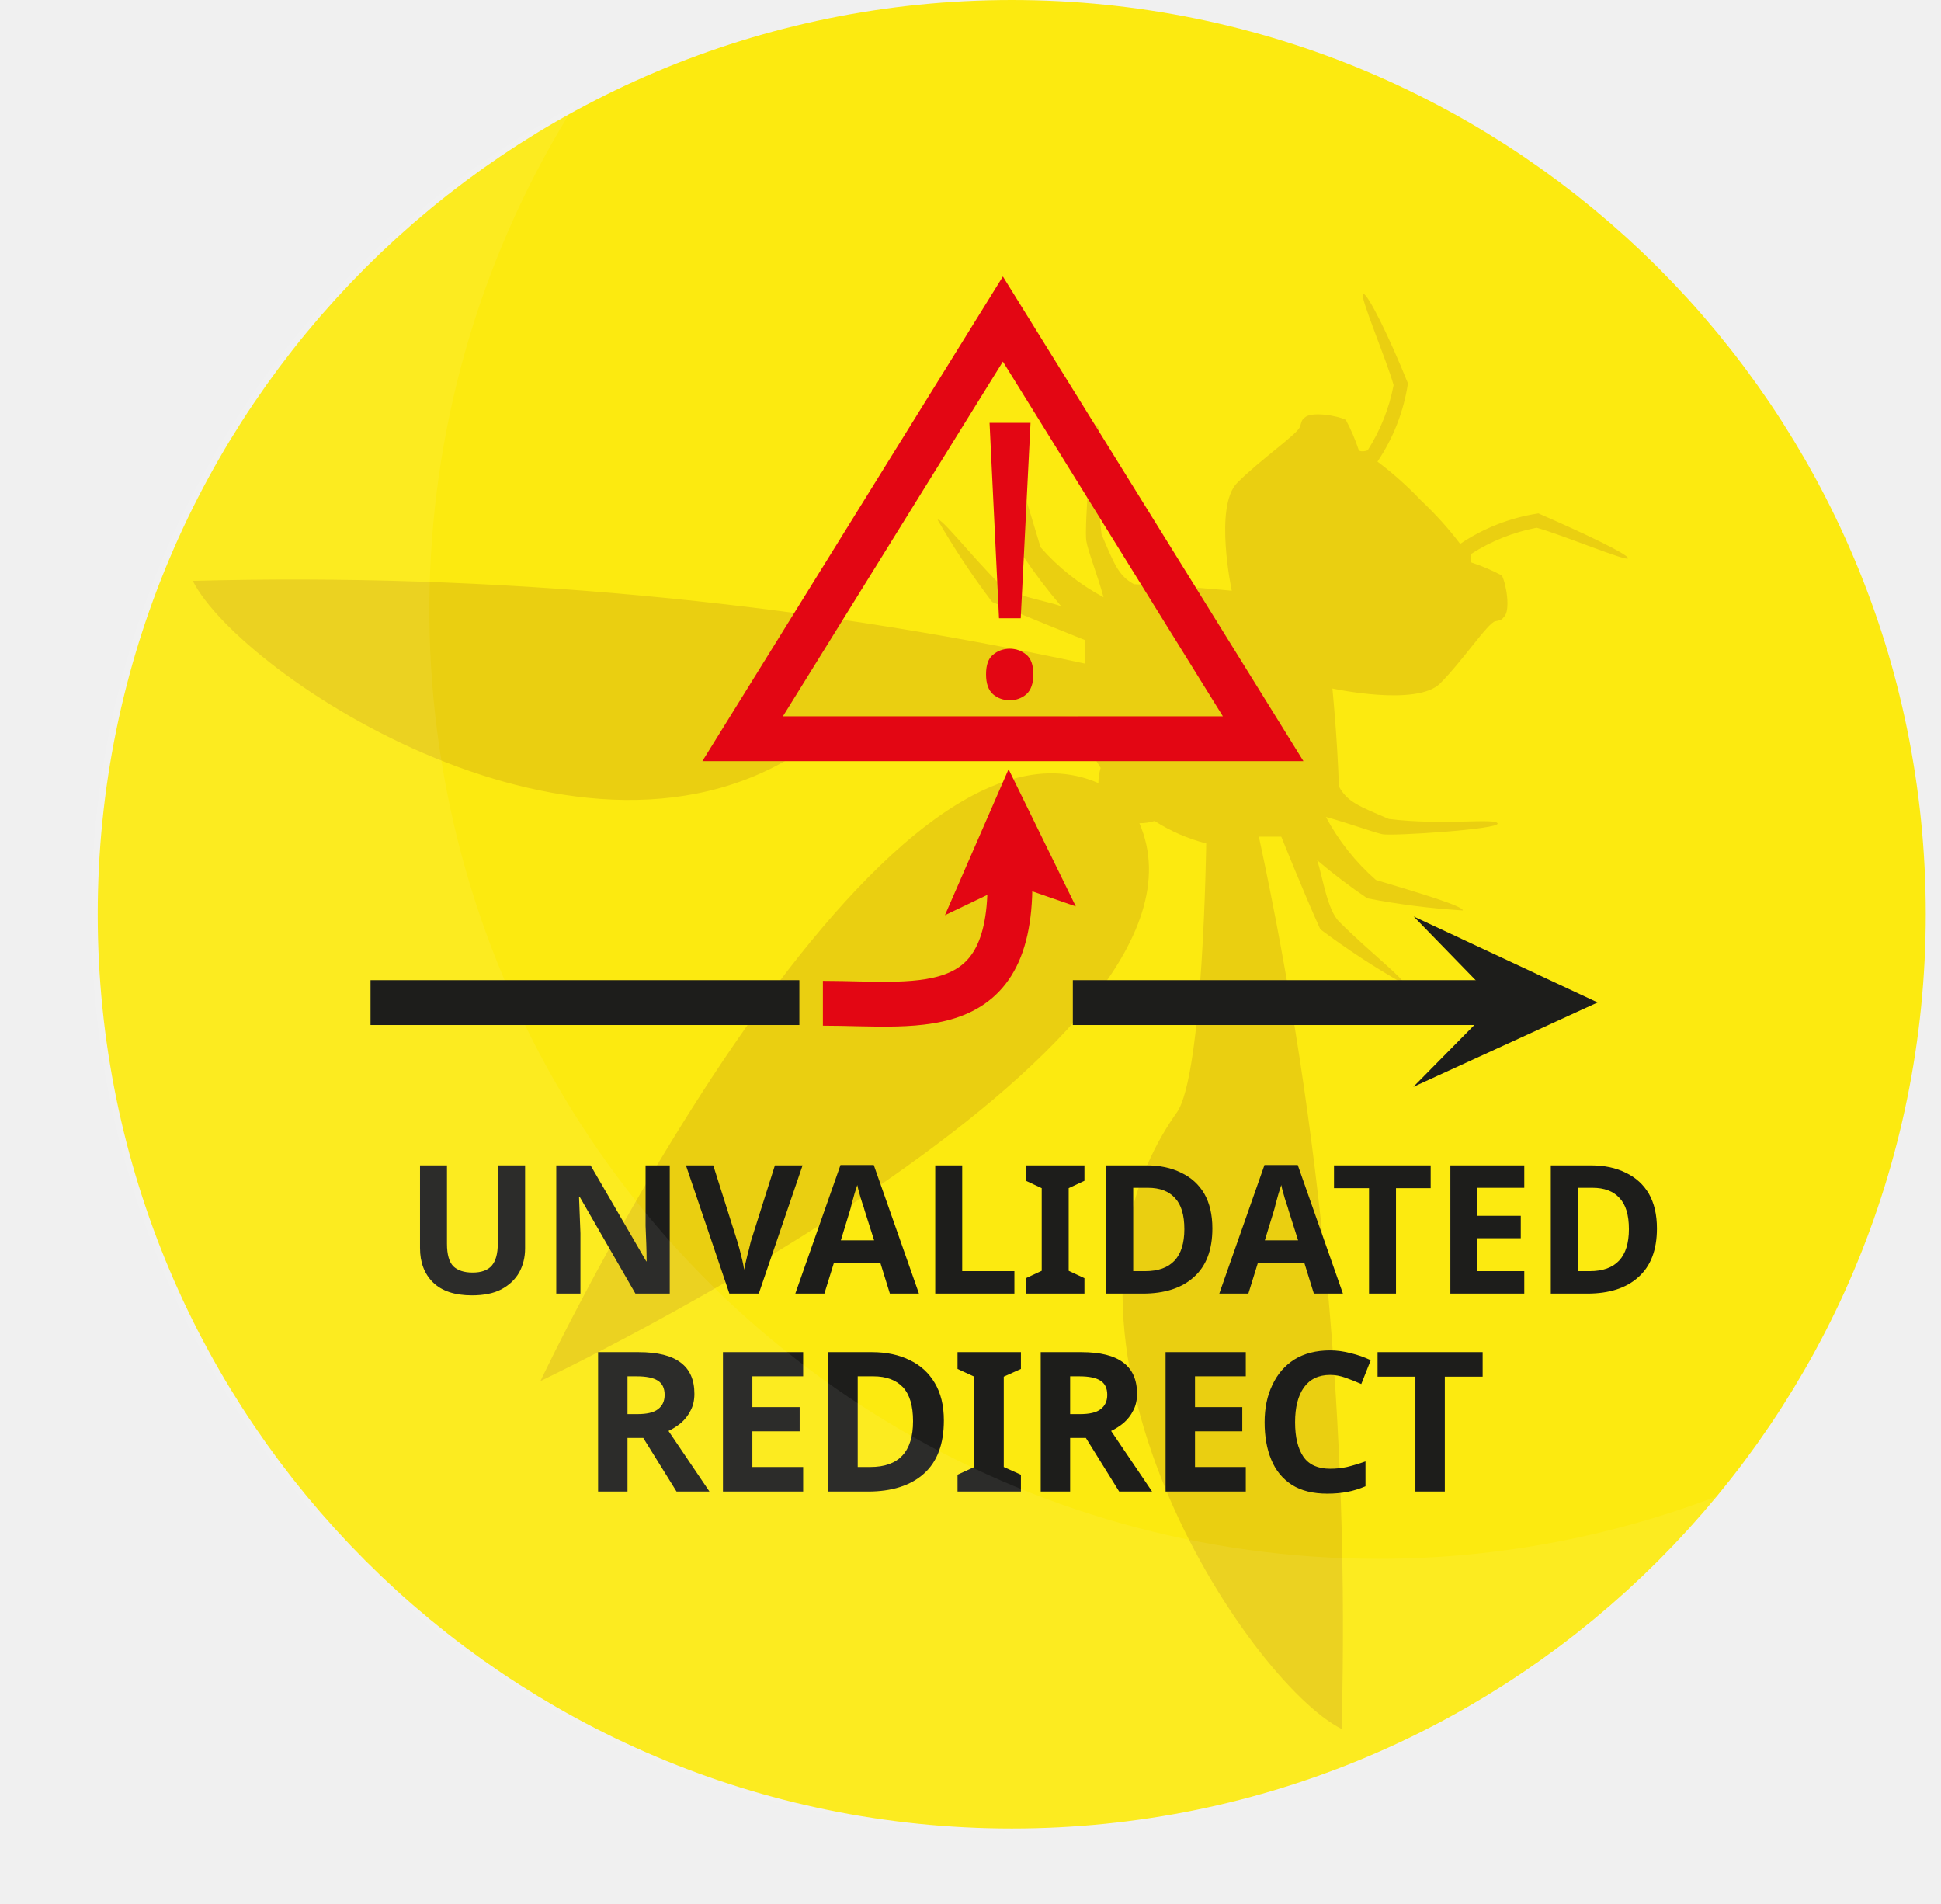
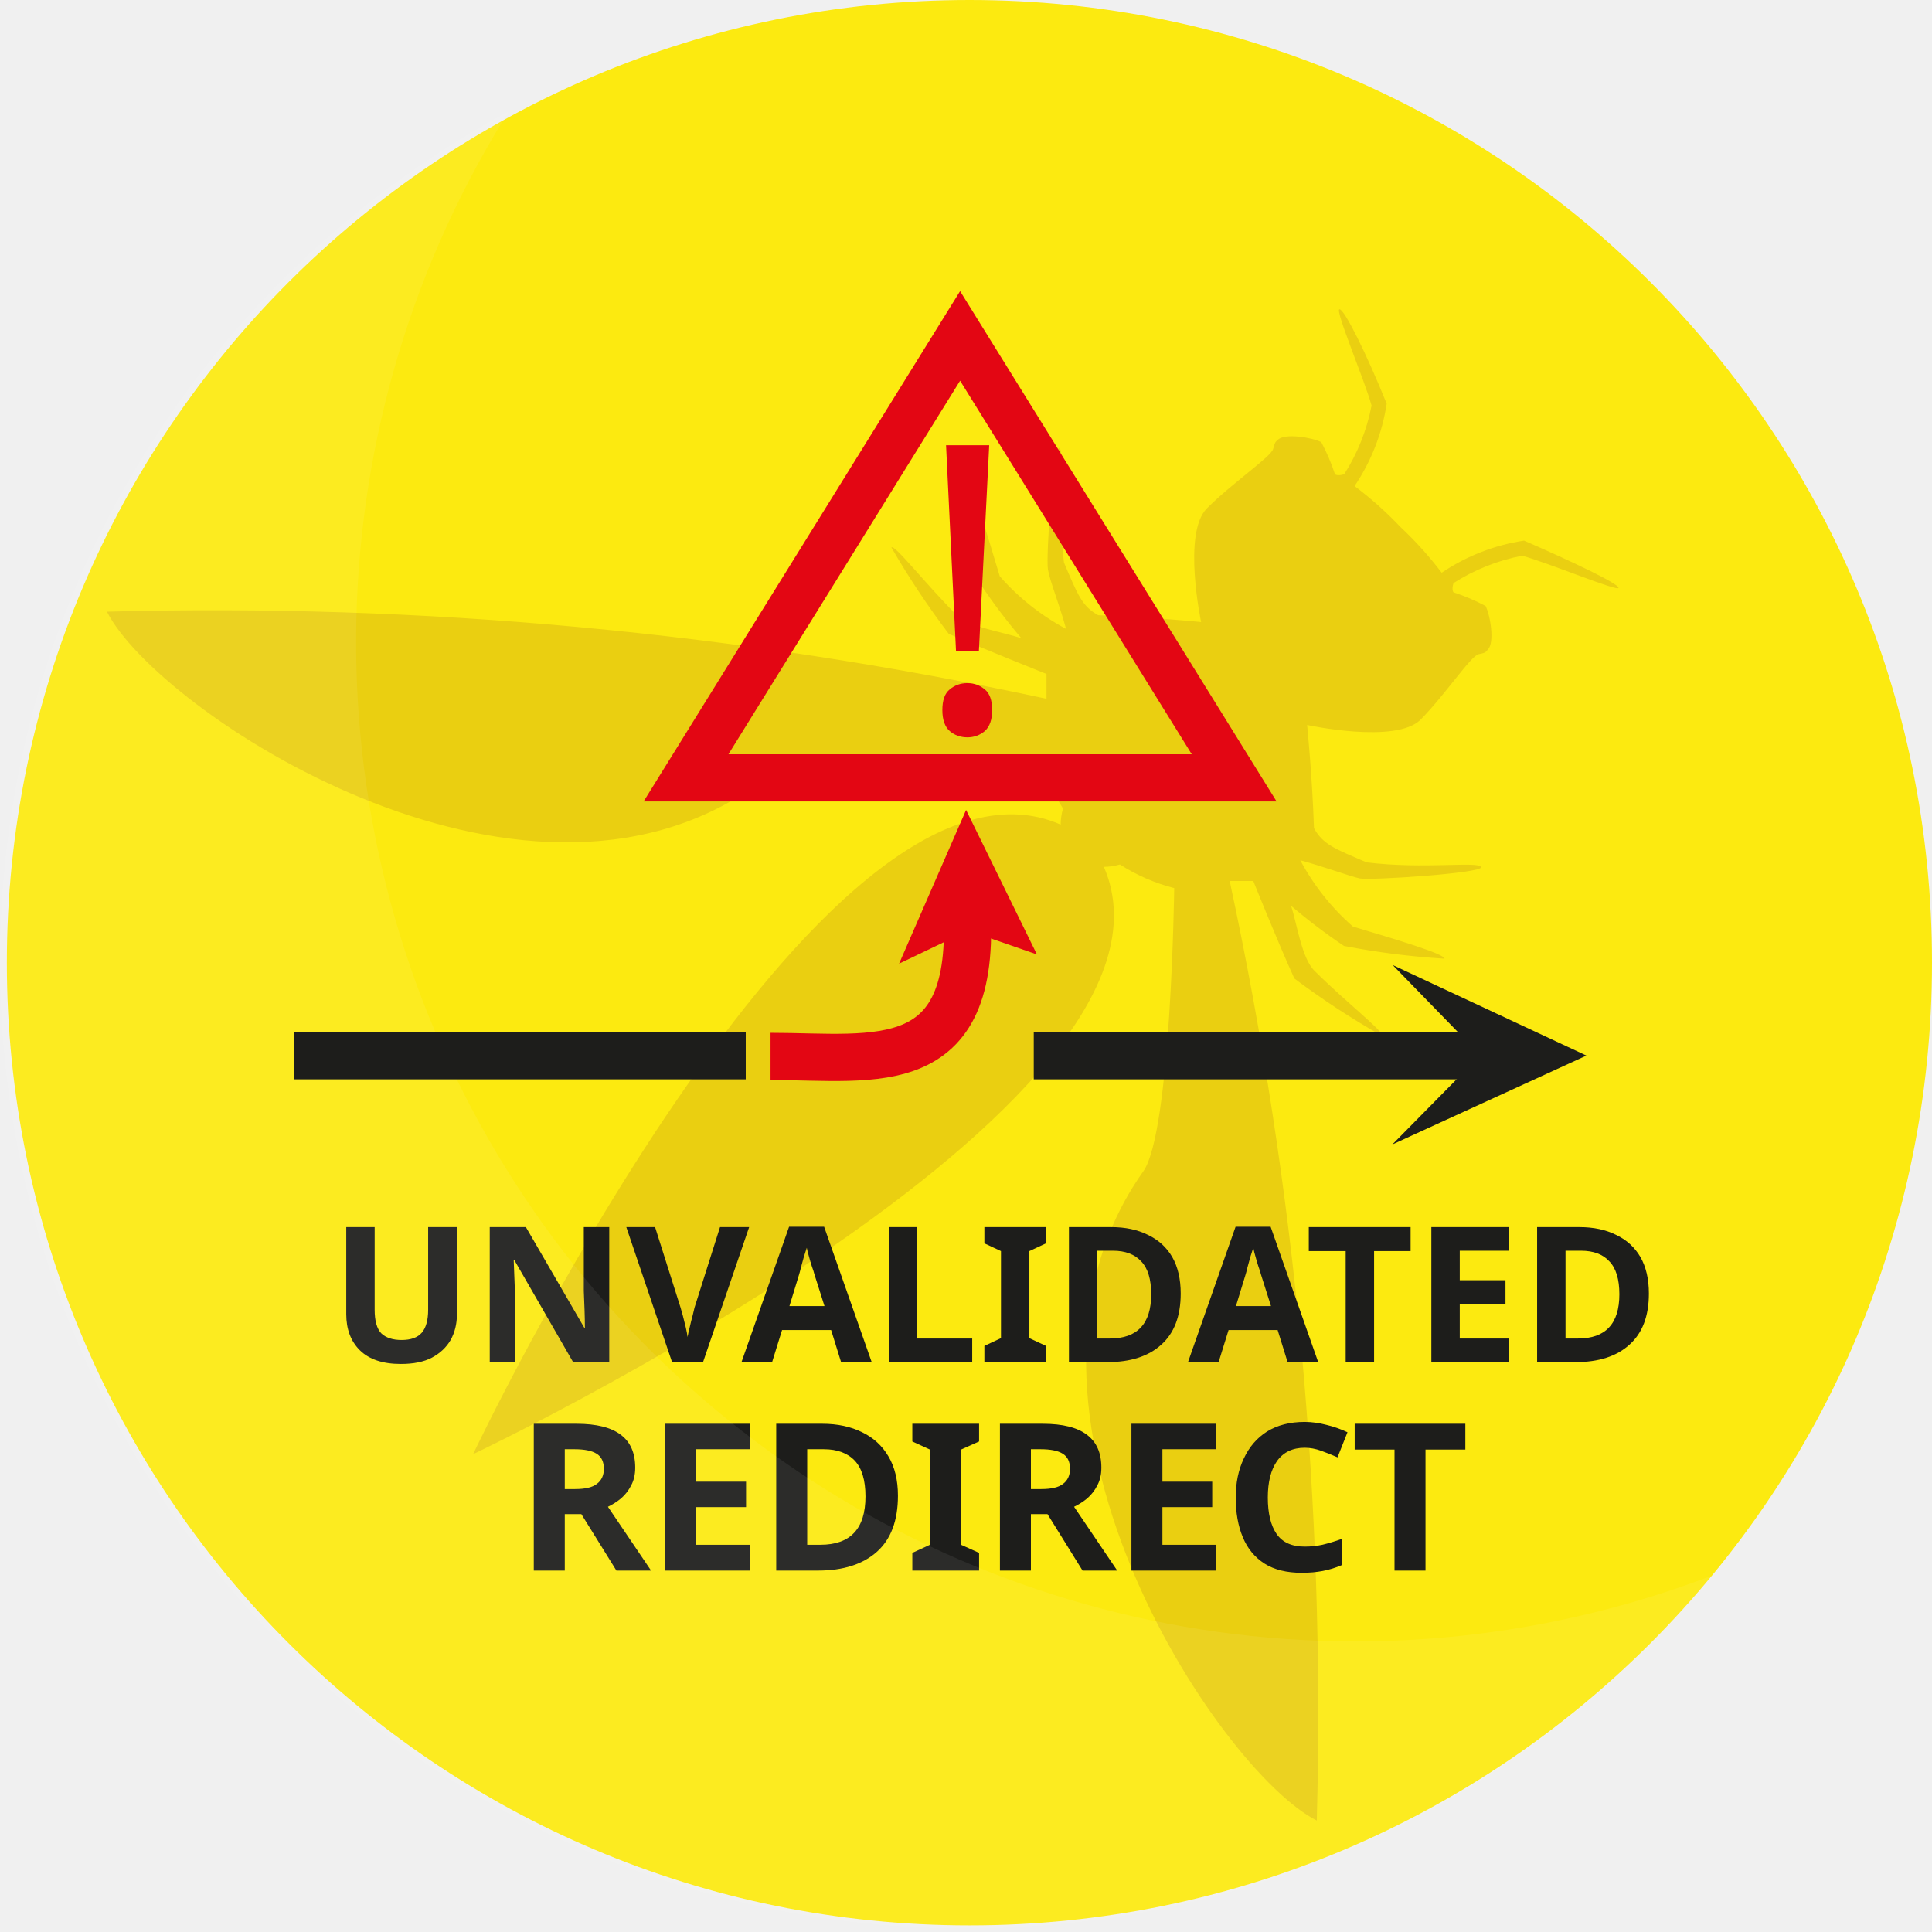
- <svg xmlns="http://www.w3.org/2000/svg" viewBox="0 0 86.59 84.91">
-   <defs>
-     <style>.cls-1,.cls-8{fill:none;}.cls-2{clip-path:url(#clip-path);}.cls-3{fill:#fcea10;stroke:#fcea10;stroke-width:10px;}.cls-10,.cls-11,.cls-3,.cls-8,.cls-9{stroke-miterlimit:10;}.cls-4{fill:#eacf11;}.cls-5{font-size:8px;}.cls-10,.cls-11,.cls-5,.cls-6{fill:#1d1d1b;}.cls-5,.cls-6{font-family:Hind-SemiBold, Hind;font-weight:700;}.cls-6{font-size:8.7px;letter-spacing:-0.02em;}.cls-7{fill:#fff;opacity:0.07;}.cls-8,.cls-9{stroke:#e30613;}.cls-11,.cls-8{stroke-width:2px;}.cls-12,.cls-9{fill:#e30613;}.cls-10,.cls-11{stroke:#1d1d1b;}.cls-12{font-size:17px;font-family:MyriadPro-Regular, Myriad Pro;}</style>
+ <svg xmlns="http://www.w3.org/2000/svg" viewBox="0 0 81.84 81.84" version="1.1" id="svg39" width="81.84" height="81.84">
+   <defs id="defs7">
+     <style id="style2">.cls-1,.cls-8{fill:none;}.cls-2{clip-path:url(#clip-path);}.cls-3{fill:#fcea10;stroke:#fcea10;stroke-width:10px;}.cls-10,.cls-11,.cls-3,.cls-8,.cls-9{stroke-miterlimit:10;}.cls-4{fill:#eacf11;}.cls-5{font-size:8px;}.cls-10,.cls-11,.cls-5,.cls-6{fill:#1d1d1b;}.cls-5,.cls-6{font-family:Hind-SemiBold, Hind;font-weight:700;}.cls-6{font-size:8.7px;letter-spacing:-0.02em;}.cls-7{fill:#fff;opacity:0.07;}.cls-8,.cls-9{stroke:#e30613;}.cls-11,.cls-8{stroke-width:2px;}.cls-12,.cls-9{fill:#e30613;}.cls-10,.cls-11{stroke:#1d1d1b;}.cls-12{font-size:17px;font-family:MyriadPro-Regular, Myriad Pro;}</style>
    <clipPath id="clip-path" transform="translate(0 -0.15)">
-       <circle class="cls-1" cx="44.99" cy="40.92" r="40.92" />
+       <circle class="cls-1" cx="44.99" cy="40.92" r="40.92" id="circle4" style="fill:none" />
    </clipPath>
  </defs>
-   <g id="Ebene_2" data-name="Ebene 2">
+   <g id="Ebene_2" data-name="Ebene 2" transform="translate(-4.070004)">
    <g id="Ebene_2-2" data-name="Ebene 2">
-       <g class="cls-2">
-         <circle class="cls-3" cx="45.14" cy="40.78" r="35.78" />
-         <path class="cls-4" d="M63.39,22.47a15.55,15.55,0,0,1,1.75,1.94,8.52,8.52,0,0,1,3.49-1.36c2,.87,4,1.82,4,2s-3-1.07-4.08-1.36a8.32,8.32,0,0,0-2.91,1.16c-.09.29,0,.39,0,.39a8.57,8.57,0,0,1,1.36.58c.2.39.39,1.55.1,1.84-.1.1-.06.14-.39.2s-1.42,1.72-2.46,2.77-4.81.23-4.81.23.22,2.19.29,4.37c.38.69.87.87,2.23,1.45,2.42.3,4.76-.06,4.85.2s-4.72.57-5.14.48-1.46-.48-2.52-.77a10,10,0,0,0,2.23,2.81c1.94.58,3.88,1.16,3.88,1.36A32.91,32.91,0,0,1,61,40.22a24.72,24.72,0,0,1-2.24-1.7c.25.75.45,2.24,1,2.76,1.31,1.31,3,2.62,2.85,2.75A35.2,35.2,0,0,1,58.9,41.6c-.69-1.51-1.74-4.13-1.74-4.13h-1a167.8,167.8,0,0,1,3.69,39.8c-4.18-2.1-14.42-17.55-7.35-27.5,1.18-1.66,1.31-12,1.31-12a7.87,7.87,0,0,1-2.3-1,2.46,2.46,0,0,1-.68.1C55.23,47,24.11,61.75,24.11,61.75S38.83,30.63,49,35.08a2.46,2.46,0,0,1,.1-.68,7.87,7.87,0,0,1-1-2.3s-10.38.13-12,1.31c-10,7.07-25.4-3.17-27.5-7.35a167.8,167.8,0,0,1,39.8,3.69V28.7S45.77,27.65,44.26,27a35.2,35.2,0,0,1-2.43-3.66c.13-.15,1.44,1.54,2.75,2.85.52.53,2,.73,2.76,1a24.72,24.72,0,0,1-1.7-2.24,32.91,32.91,0,0,1-.58-4.27c.2,0,.78,1.94,1.36,3.88a10,10,0,0,0,2.81,2.23c-.29-1.06-.68-2-.77-2.52s.23-5.22.48-5.14-.1,2.43.2,4.85c.58,1.36.76,1.85,1.45,2.23,2.18.07,4.36.29,4.36.29s-.8-3.76.24-4.81S57.91,19.5,58,19.17s.1-.29.2-.39c.29-.29,1.45-.1,1.84.1a8.57,8.57,0,0,1,.58,1.36s.1.09.39,0a8.32,8.32,0,0,0,1.16-2.91c-.29-1.07-1.57-4.07-1.36-4.08s1.17,1.94,2,4a8.52,8.52,0,0,1-1.36,3.49A15.55,15.55,0,0,1,63.39,22.47Z" transform="translate(0 -0.15)" />
-         <text class="cls-5" transform="translate(18.05 57.7)">UNVALIDATED</text>
-         <text class="cls-6" transform="translate(25.9 66.53)">REDIRECT</text>
-         <path class="cls-7" d="M61.47,69.68A42.33,42.33,0,0,1,26.54,3.46,42.33,42.33,0,1,0,77.26,66.63,42.28,42.28,0,0,1,61.47,69.68Z" transform="translate(0 -0.15)" />
+       <g class="cls-2" clip-path="url(#clip-path)" id="g21">
+         <circle class="cls-3" cx="45.14" cy="40.78" r="35.78" id="circle11" style="fill:#fcea10;stroke:#fcea10;stroke-width:10px;stroke-miterlimit:10" />
+         <path class="cls-4" d="m 63.39,22.47 a 15.55,15.55 0 0 1 1.75,1.94 8.52,8.52 0 0 1 3.49,-1.36 c 2,0.87 4,1.82 4,2 0,0.18 -3,-1.07 -4.08,-1.36 a 8.32,8.32 0 0 0 -2.91,1.16 c -0.09,0.29 0,0.39 0,0.39 A 8.57,8.57 0 0 1 67,25.82 c 0.2,0.39 0.39,1.55 0.1,1.84 -0.1,0.1 -0.06,0.14 -0.39,0.2 -0.33,0.06 -1.42,1.72 -2.46,2.77 -1.04,1.05 -4.81,0.23 -4.81,0.23 0,0 0.22,2.19 0.29,4.37 0.38,0.69 0.87,0.87 2.23,1.45 2.42,0.3 4.76,-0.06 4.85,0.2 0.09,0.26 -4.72,0.57 -5.14,0.48 -0.42,-0.09 -1.46,-0.48 -2.52,-0.77 a 10,10 0 0 0 2.23,2.81 c 1.94,0.58 3.88,1.16 3.88,1.36 A 32.91,32.91 0 0 1 61,40.22 24.72,24.72 0 0 1 58.76,38.52 c 0.25,0.75 0.45,2.24 1,2.76 1.31,1.31 3,2.62 2.85,2.75 A 35.2,35.2 0 0 1 58.9,41.6 c -0.69,-1.51 -1.74,-4.13 -1.74,-4.13 h -1 a 167.8,167.8 0 0 1 3.69,39.8 c -4.18,-2.1 -14.42,-17.55 -7.35,-27.5 1.18,-1.66 1.31,-12 1.31,-12 a 7.87,7.87 0 0 1 -2.3,-1 2.46,2.46 0 0 1 -0.68,0.1 C 55.23,47 24.11,61.75 24.11,61.75 c 0,0 14.72,-31.12 24.89,-26.67 a 2.46,2.46 0 0 1 0.1,-0.68 7.87,7.87 0 0 1 -1,-2.3 c 0,0 -10.38,0.13 -12,1.31 -10,7.07 -25.4,-3.17 -27.5,-7.35 a 167.8,167.8 0 0 1 39.8,3.69 V 28.7 c 0,0 -2.63,-1.05 -4.14,-1.7 a 35.2,35.2 0 0 1 -2.43,-3.66 c 0.13,-0.15 1.44,1.54 2.75,2.85 0.52,0.53 2,0.73 2.76,1 a 24.72,24.72 0 0 1 -1.7,-2.24 32.91,32.91 0 0 1 -0.58,-4.27 c 0.2,0 0.78,1.94 1.36,3.88 a 10,10 0 0 0 2.81,2.23 c -0.29,-1.06 -0.68,-2 -0.77,-2.52 -0.09,-0.52 0.23,-5.22 0.48,-5.14 0.25,0.08 -0.1,2.43 0.2,4.85 0.58,1.36 0.76,1.85 1.45,2.23 2.18,0.07 4.36,0.29 4.36,0.29 0,0 -0.8,-3.76 0.24,-4.81 1.04,-1.05 2.72,-2.19 2.81,-2.52 0.09,-0.33 0.1,-0.29 0.2,-0.39 0.29,-0.29 1.45,-0.1 1.84,0.1 a 8.57,8.57 0 0 1 0.58,1.36 c 0,0 0.1,0.09 0.39,0 a 8.32,8.32 0 0 0 1.16,-2.91 c -0.29,-1.07 -1.57,-4.07 -1.36,-4.08 0.21,-0.01 1.17,1.94 2,4 a 8.52,8.52 0 0 1 -1.36,3.49 15.55,15.55 0 0 1 1.94,1.73 z" transform="translate(0,-0.15)" id="path13" style="fill:#eacf11" />
+         <text class="cls-5" transform="translate(18.05,57.7)" id="text15" style="font-weight:700;font-size:8px;font-family:Hind-SemiBold, Hind;fill:#1d1d1b">UNVALIDATED</text>
+         <text class="cls-6" transform="translate(25.9,66.53)" id="text17" style="font-weight:700;font-size:8.7px;font-family:Hind-SemiBold, Hind;letter-spacing:-0.02em;fill:#1d1d1b">REDIRECT</text>
+         <path class="cls-7" d="M 61.47,69.68 A 42.33,42.33 0 0 1 26.54,3.46 42.33,42.33 0 1 0 77.26,66.63 42.28,42.28 0 0 1 61.47,69.68 Z" transform="translate(0,-0.15)" id="path19" style="opacity:0.07;fill:#ffffff" />
      </g>
-       <path class="cls-8" d="M36.71,44.9c4.48,0,8.94,1,8.28-6.75" transform="translate(0 -0.15)" />
-       <polygon class="cls-9" points="47.01 39.56 45.05 38.88 43.15 39.79 45.02 35.5 47.01 39.56" />
-       <polygon class="cls-10" points="65.33 42.49 67.48 44.7 65.32 46.89 70.08 44.71 65.33 42.49" />
-       <line class="cls-11" x1="47.86" y1="44.72" x2="68.49" y2="44.72" />
-       <line class="cls-11" x1="16.53" y1="44.72" x2="35.66" y2="44.72" />
-       <polygon class="cls-8" points="33.13 32.95 44.74 14.23 56.35 32.95 33.13 32.95" />
-       <text class="cls-12" transform="translate(42.77 31)">!</text>
+       <path class="cls-8" d="m 36.71,44.9 c 4.48,0 8.94,1 8.28,-6.75" transform="translate(0,-0.15)" id="path23" style="fill:none;stroke:#e30613;stroke-width:2px;stroke-miterlimit:10" />
+       <polygon class="cls-9" points="47.01,39.56 45.05,38.88 43.15,39.79 45.02,35.5 " id="polygon25" style="fill:#e30613;stroke:#e30613;stroke-miterlimit:10" />
+       <polygon class="cls-10" points="65.33,42.49 67.48,44.7 65.32,46.89 70.08,44.71 " id="polygon27" style="fill:#1d1d1b;stroke:#1d1d1b;stroke-miterlimit:10" />
+       <line class="cls-11" x1="47.86" y1="44.72" x2="68.49" y2="44.72" id="line29" style="fill:#1d1d1b;stroke:#1d1d1b;stroke-width:2px;stroke-miterlimit:10" />
+       <line class="cls-11" x1="16.53" y1="44.72" x2="35.66" y2="44.72" id="line31" style="fill:#1d1d1b;stroke:#1d1d1b;stroke-width:2px;stroke-miterlimit:10" />
+       <polygon class="cls-8" points="56.35,32.95 33.13,32.95 44.74,14.23 " id="polygon33" style="fill:none;stroke:#e30613;stroke-width:2px;stroke-miterlimit:10" />
+       <text class="cls-12" transform="translate(42.77,31)" id="text35" style="font-size:17px;font-family:MyriadPro-Regular, 'Myriad Pro';fill:#e30613">!</text>
    </g>
  </g>
</svg>
